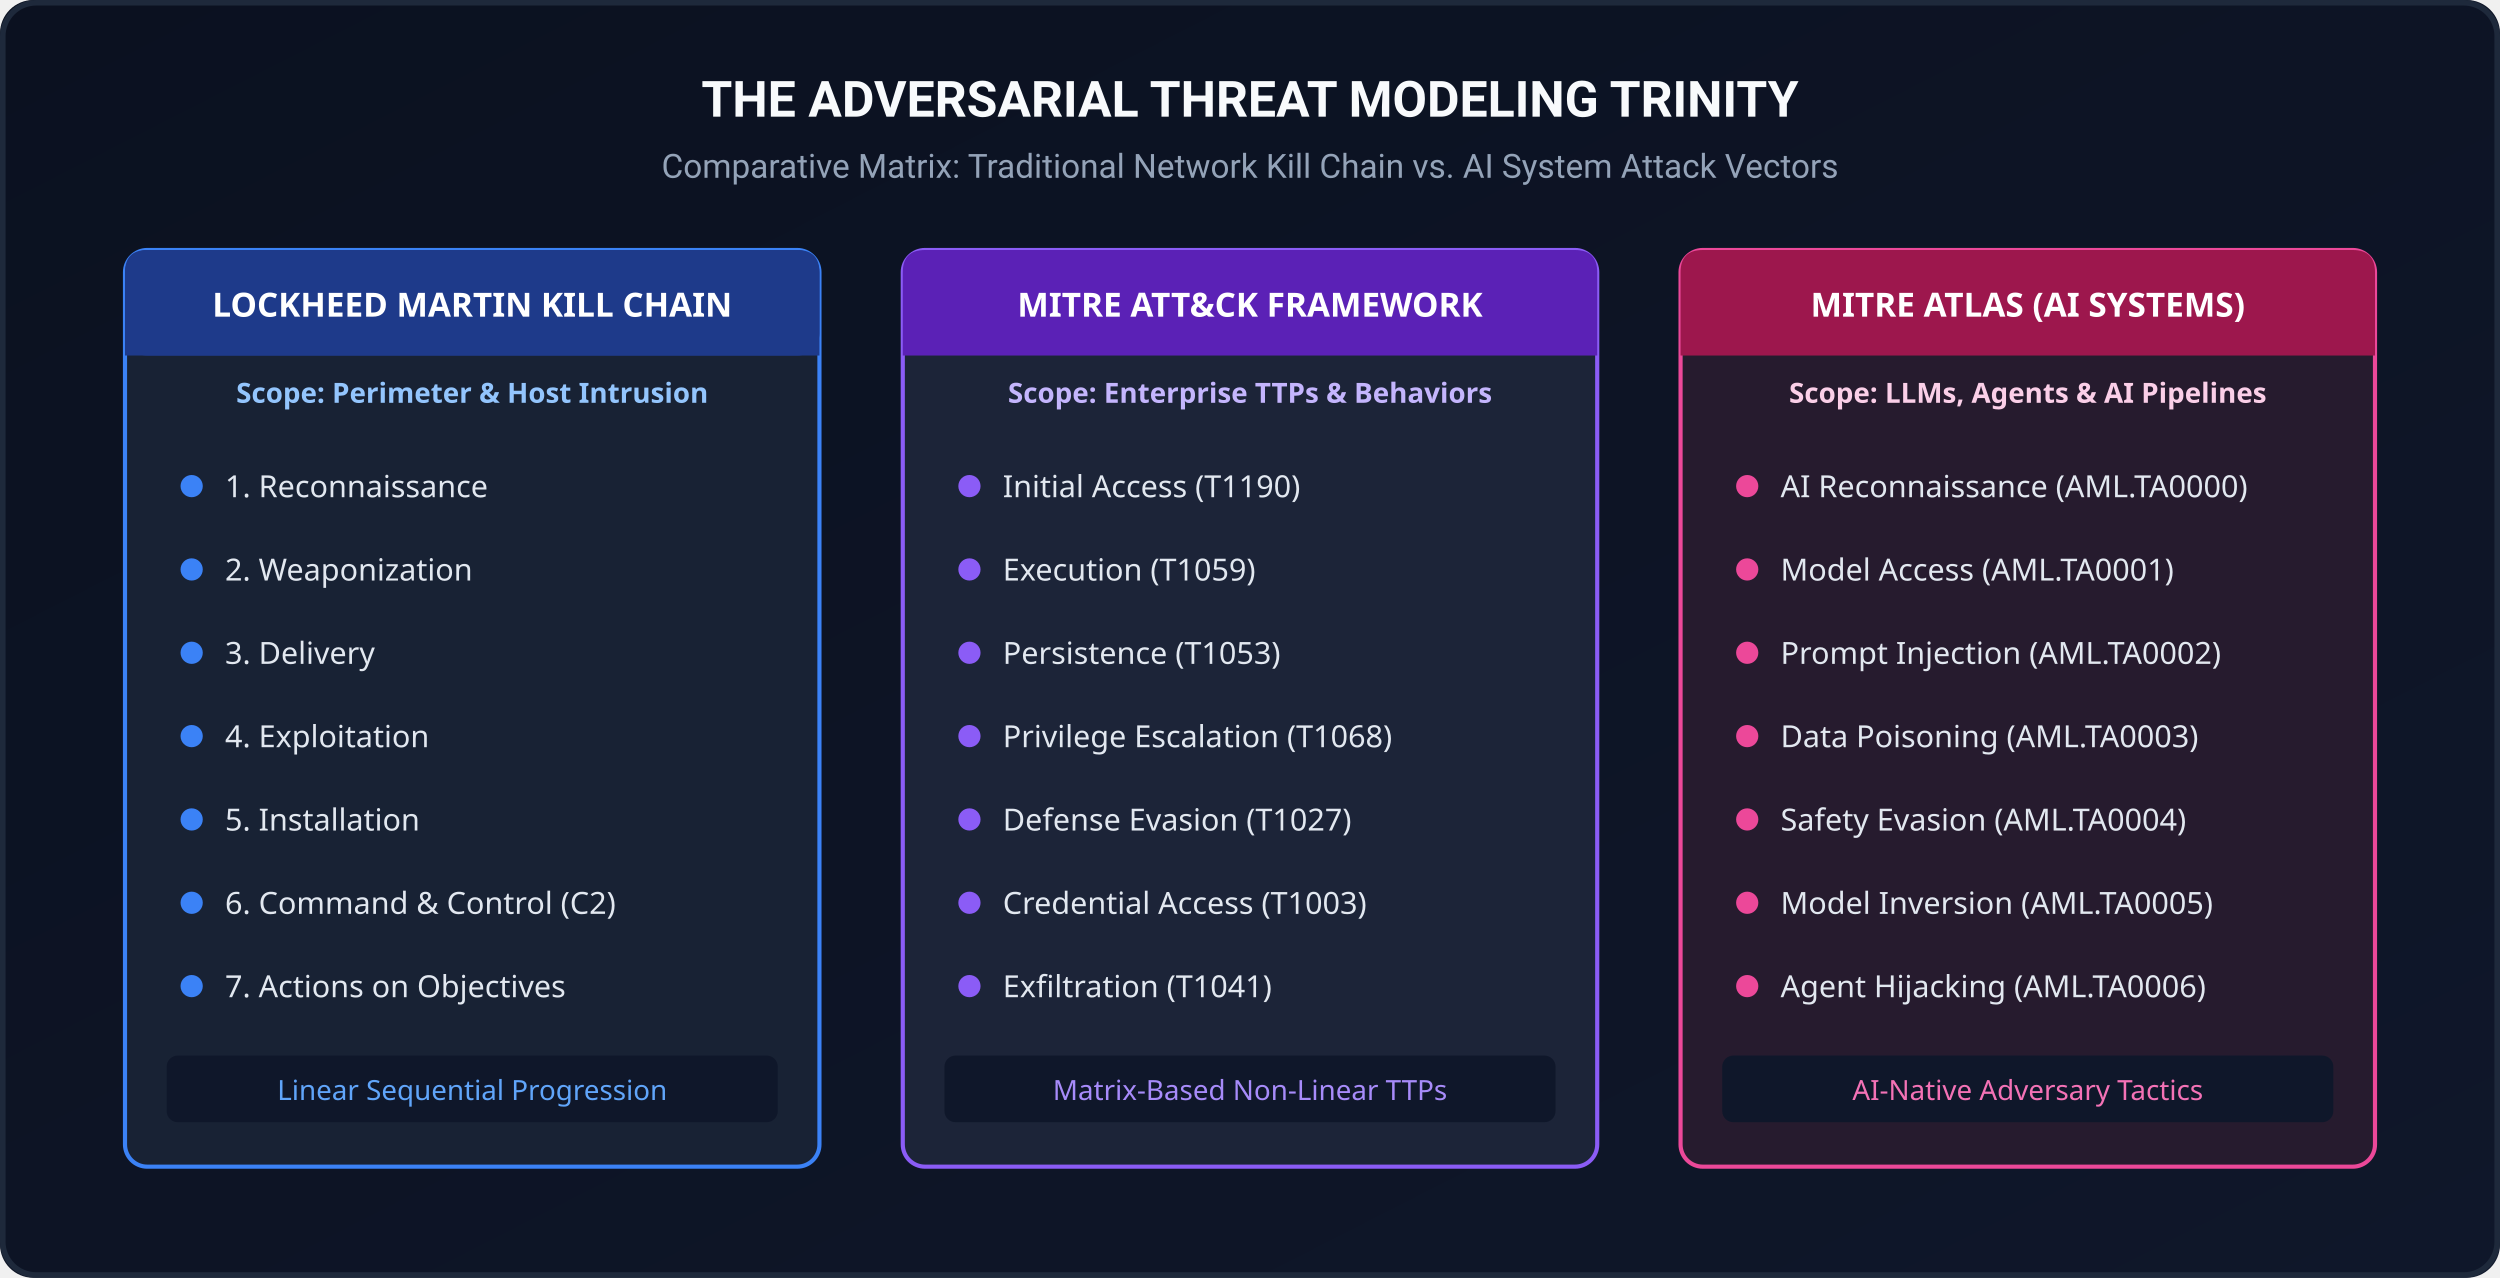
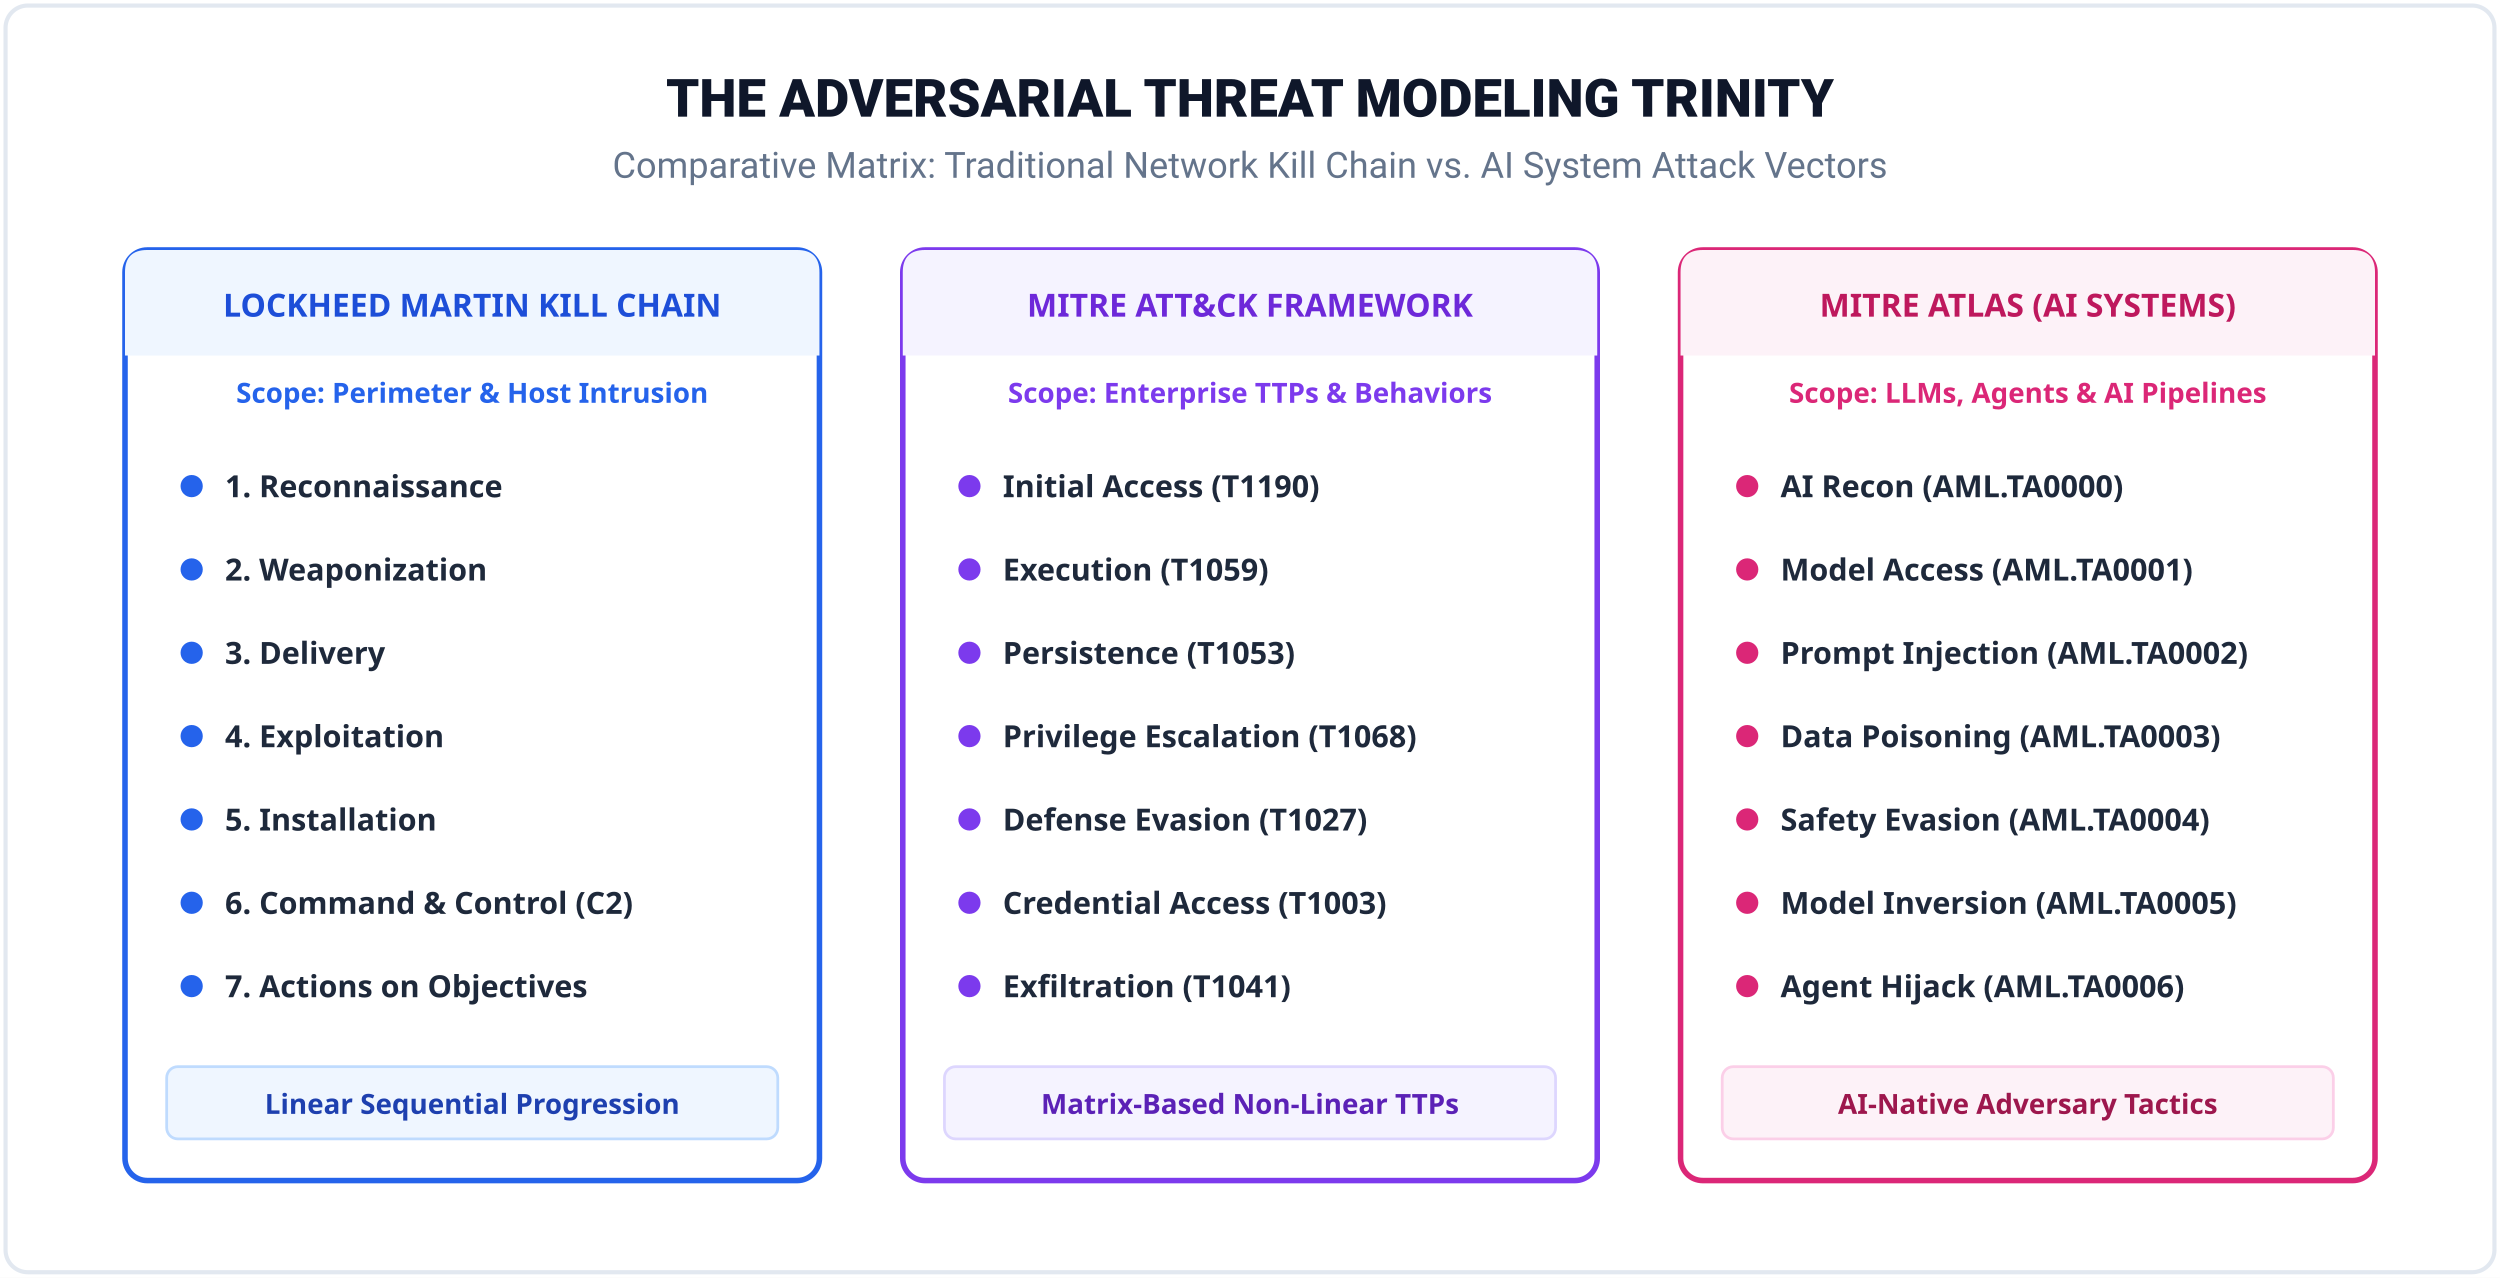
<svg xmlns="http://www.w3.org/2000/svg" viewBox="0 0 900 460" width="100%" height="100%">
-   <defs>
-     <linearGradient id="bg" x1="0%" y1="0%" x2="100%" y2="100%">
-       <stop offset="0%" stop-color="#0b1120" />
-       <stop offset="100%" stop-color="#0f172a" />
-     </linearGradient>
-     <linearGradient id="header-grad" x1="0%" y1="0%" x2="100%" y2="0%">
-       <stop offset="0%" stop-color="#3b82f6" />
-       <stop offset="50%" stop-color="#8b5cf6" />
-       <stop offset="100%" stop-color="#ec4899" />
-     </linearGradient>
-   </defs>
-   <rect width="900" height="460" fill="url(#bg)" rx="12" />
-   <rect width="898" height="458" x="1" y="1" fill="none" stroke="#1e293b" stroke-width="2" rx="12" />
-   <text x="450" y="42" fill="#f8fafc" font-family="-apple-system, BlinkMacSystemFont, 'Segoe UI', Roboto, sans-serif" font-size="18" font-weight="700" text-anchor="middle">THE ADVERSARIAL THREAT MODELING TRINITY</text>
-   <text x="450" y="64" fill="#94a3b8" font-family="-apple-system, BlinkMacSystemFont, 'Segoe UI', Roboto, sans-serif" font-size="12" text-anchor="middle">Comparative Matrix: Traditional Network Kill Chain vs. AI System Attack Vectors</text>
+   <rect width="900" height="460" fill="#ffffff" />
+   <rect width="896" height="456" x="2" y="2" fill="none" stroke="#e2e8f0" stroke-width="1.5" rx="8" />
+   <text x="450" y="42" fill="#0f172a" font-family="-apple-system, BlinkMacSystemFont, 'Segoe UI', Roboto, sans-serif" font-size="19" font-weight="800" text-anchor="middle">THE ADVERSARIAL THREAT MODELING TRINITY</text>
+   <text x="450" y="64" fill="#64748b" font-family="-apple-system, BlinkMacSystemFont, 'Segoe UI', Roboto, sans-serif" font-size="13" text-anchor="middle">Comparative Matrix: Traditional Network Kill Chain vs. AI System Attack Vectors</text>
  <g transform="translate(45, 90)">
-     <rect width="250" height="330" fill="#182234" stroke="#3b82f6" stroke-width="1.5" rx="8" />
-     <rect width="250" height="38" fill="#1e3a8a" rx="8" />
-     <path d="M 0 8 Q 0 0 8 0 L 242 0 Q 250 0 250 8 L 250 38 L 0 38 Z" fill="#1e3a8a" />
-     <text x="125" y="24" fill="#ffffff" font-family="sans-serif" font-size="12" font-weight="700" text-anchor="middle">LOCKHEED MARTIN KILL CHAIN</text>
-     <text x="125" y="55" fill="#93c5fd" font-family="sans-serif" font-size="10" font-weight="600" text-anchor="middle">Scope: Perimeter &amp; Host Intrusion</text>
-     <g transform="translate(18, 75)" font-family="sans-serif" font-size="11" fill="#e2e8f0">
-       <circle cx="6" cy="10" r="4" fill="#3b82f6" />
-       <text x="18" y="14">1. Reconnaissance</text>
-       <circle cx="6" cy="40" r="4" fill="#3b82f6" />
-       <text x="18" y="44">2. Weaponization</text>
-       <circle cx="6" cy="70" r="4" fill="#3b82f6" />
-       <text x="18" y="74">3. Delivery</text>
-       <circle cx="6" cy="100" r="4" fill="#3b82f6" />
-       <text x="18" y="104">4. Exploitation</text>
-       <circle cx="6" cy="130" r="4" fill="#3b82f6" />
-       <text x="18" y="134">5. Installation</text>
-       <circle cx="6" cy="160" r="4" fill="#3b82f6" />
-       <text x="18" y="164">6. Command &amp; Control (C2)</text>
-       <circle cx="6" cy="190" r="4" fill="#3b82f6" />
-       <text x="18" y="194">7. Actions on Objectives</text>
+     <rect width="250" height="335" fill="#ffffff" stroke="#2563eb" stroke-width="2" rx="8" />
+     <path d="M 0 8 Q 0 0 8 0 L 242 0 Q 250 0 250 8 L 250 38 L 0 38 Z" fill="#eff6ff" />
+     <text x="125" y="24" fill="#1d4ed8" font-family="sans-serif" font-size="11.5" font-weight="800" text-anchor="middle">LOCKHEED MARTIN KILL CHAIN</text>
+     <text x="125" y="55" fill="#2563eb" font-family="sans-serif" font-size="10" font-weight="700" text-anchor="middle">Scope: Perimeter &amp; Host Intrusion</text>
+     <g transform="translate(18, 75)" font-family="sans-serif" font-size="11" fill="#1e293b">
+       <circle cx="6" cy="10" r="4" fill="#2563eb" />
+       <text x="18" y="14" font-weight="600">1. Reconnaissance</text>
+       <circle cx="6" cy="40" r="4" fill="#2563eb" />
+       <text x="18" y="44" font-weight="600">2. Weaponization</text>
+       <circle cx="6" cy="70" r="4" fill="#2563eb" />
+       <text x="18" y="74" font-weight="600">3. Delivery</text>
+       <circle cx="6" cy="100" r="4" fill="#2563eb" />
+       <text x="18" y="104" font-weight="600">4. Exploitation</text>
+       <circle cx="6" cy="130" r="4" fill="#2563eb" />
+       <text x="18" y="134" font-weight="600">5. Installation</text>
+       <circle cx="6" cy="160" r="4" fill="#2563eb" />
+       <text x="18" y="164" font-weight="600">6. Command &amp; Control (C2)</text>
+       <circle cx="6" cy="190" r="4" fill="#2563eb" />
+       <text x="18" y="194" font-weight="600">7. Actions on Objectives</text>
    </g>
-     <rect x="15" y="290" width="220" height="24" fill="#0f172a" rx="4" />
-     <text x="125" y="306" fill="#60a5fa" font-family="sans-serif" font-size="10" text-anchor="middle">Linear Sequential Progression</text>
+     <rect x="15" y="294" width="220" height="26" fill="#eff6ff" stroke="#bfdbfe" rx="4" />
+     <text x="125" y="311" fill="#1e40af" font-family="sans-serif" font-size="10" font-weight="700" text-anchor="middle">Linear Sequential Progression</text>
  </g>
  <g transform="translate(325, 90)">
-     <rect width="250" height="330" fill="#1c2438" stroke="#8b5cf6" stroke-width="1.5" rx="8" />
-     <path d="M 0 8 Q 0 0 8 0 L 242 0 Q 250 0 250 8 L 250 38 L 0 38 Z" fill="#5b21b6" />
-     <text x="125" y="24" fill="#ffffff" font-family="sans-serif" font-size="12" font-weight="700" text-anchor="middle">MITRE ATT&amp;CK FRAMEWORK</text>
-     <text x="125" y="55" fill="#c4b5fd" font-family="sans-serif" font-size="10" font-weight="600" text-anchor="middle">Scope: Enterprise TTPs &amp; Behaviors</text>
-     <g transform="translate(18, 75)" font-family="sans-serif" font-size="11" fill="#e2e8f0">
-       <circle cx="6" cy="10" r="4" fill="#8b5cf6" />
-       <text x="18" y="14">Initial Access (T1190)</text>
-       <circle cx="6" cy="40" r="4" fill="#8b5cf6" />
-       <text x="18" y="44">Execution (T1059)</text>
-       <circle cx="6" cy="70" r="4" fill="#8b5cf6" />
-       <text x="18" y="74">Persistence (T1053)</text>
-       <circle cx="6" cy="100" r="4" fill="#8b5cf6" />
-       <text x="18" y="104">Privilege Escalation (T1068)</text>
-       <circle cx="6" cy="130" r="4" fill="#8b5cf6" />
-       <text x="18" y="134">Defense Evasion (T1027)</text>
-       <circle cx="6" cy="160" r="4" fill="#8b5cf6" />
-       <text x="18" y="164">Credential Access (T1003)</text>
-       <circle cx="6" cy="190" r="4" fill="#8b5cf6" />
-       <text x="18" y="194">Exfiltration (T1041)</text>
+     <rect width="250" height="335" fill="#ffffff" stroke="#7c3aed" stroke-width="2" rx="8" />
+     <path d="M 0 8 Q 0 0 8 0 L 242 0 Q 250 0 250 8 L 250 38 L 0 38 Z" fill="#f5f3ff" />
+     <text x="125" y="24" fill="#6d28d9" font-family="sans-serif" font-size="11.5" font-weight="800" text-anchor="middle">MITRE ATT&amp;CK FRAMEWORK</text>
+     <text x="125" y="55" fill="#7c3aed" font-family="sans-serif" font-size="10" font-weight="700" text-anchor="middle">Scope: Enterprise TTPs &amp; Behaviors</text>
+     <g transform="translate(18, 75)" font-family="sans-serif" font-size="11" fill="#1e293b">
+       <circle cx="6" cy="10" r="4" fill="#7c3aed" />
+       <text x="18" y="14" font-weight="600">Initial Access (T1190)</text>
+       <circle cx="6" cy="40" r="4" fill="#7c3aed" />
+       <text x="18" y="44" font-weight="600">Execution (T1059)</text>
+       <circle cx="6" cy="70" r="4" fill="#7c3aed" />
+       <text x="18" y="74" font-weight="600">Persistence (T1053)</text>
+       <circle cx="6" cy="100" r="4" fill="#7c3aed" />
+       <text x="18" y="104" font-weight="600">Privilege Escalation (T1068)</text>
+       <circle cx="6" cy="130" r="4" fill="#7c3aed" />
+       <text x="18" y="134" font-weight="600">Defense Evasion (T1027)</text>
+       <circle cx="6" cy="160" r="4" fill="#7c3aed" />
+       <text x="18" y="164" font-weight="600">Credential Access (T1003)</text>
+       <circle cx="6" cy="190" r="4" fill="#7c3aed" />
+       <text x="18" y="194" font-weight="600">Exfiltration (T1041)</text>
    </g>
-     <rect x="15" y="290" width="220" height="24" fill="#0f172a" rx="4" />
-     <text x="125" y="306" fill="#a78bfa" font-family="sans-serif" font-size="10" text-anchor="middle">Matrix-Based Non-Linear TTPs</text>
+     <rect x="15" y="294" width="220" height="26" fill="#f5f3ff" stroke="#ddd6fe" rx="4" />
+     <text x="125" y="311" fill="#5b21b6" font-family="sans-serif" font-size="10" font-weight="700" text-anchor="middle">Matrix-Based Non-Linear TTPs</text>
  </g>
  <g transform="translate(605, 90)">
-     <rect width="250" height="330" fill="#261b2e" stroke="#ec4899" stroke-width="1.5" rx="8" />
-     <path d="M 0 8 Q 0 0 8 0 L 242 0 Q 250 0 250 8 L 250 38 L 0 38 Z" fill="#9d174d" />
-     <text x="125" y="24" fill="#ffffff" font-family="sans-serif" font-size="12" font-weight="700" text-anchor="middle">MITRE ATLAS (AI SYSTEMS)</text>
-     <text x="125" y="55" fill="#fbcfe8" font-family="sans-serif" font-size="10" font-weight="600" text-anchor="middle">Scope: LLMs, Agents &amp; AI Pipelines</text>
-     <g transform="translate(18, 75)" font-family="sans-serif" font-size="11" fill="#e2e8f0">
-       <circle cx="6" cy="10" r="4" fill="#ec4899" />
-       <text x="18" y="14">AI Reconnaissance (AML.TA0000)</text>
-       <circle cx="6" cy="40" r="4" fill="#ec4899" />
-       <text x="18" y="44">Model Access (AML.TA0001)</text>
-       <circle cx="6" cy="70" r="4" fill="#ec4899" />
-       <text x="18" y="74">Prompt Injection (AML.TA0002)</text>
-       <circle cx="6" cy="100" r="4" fill="#ec4899" />
-       <text x="18" y="104">Data Poisoning (AML.TA0003)</text>
-       <circle cx="6" cy="130" r="4" fill="#ec4899" />
-       <text x="18" y="134">Safety Evasion (AML.TA0004)</text>
-       <circle cx="6" cy="160" r="4" fill="#ec4899" />
-       <text x="18" y="164">Model Inversion (AML.TA0005)</text>
-       <circle cx="6" cy="190" r="4" fill="#ec4899" />
-       <text x="18" y="194">Agent Hijacking (AML.TA0006)</text>
+     <rect width="250" height="335" fill="#ffffff" stroke="#db2777" stroke-width="2" rx="8" />
+     <path d="M 0 8 Q 0 0 8 0 L 242 0 Q 250 0 250 8 L 250 38 L 0 38 Z" fill="#fdf2f8" />
+     <text x="125" y="24" fill="#be185d" font-family="sans-serif" font-size="11.5" font-weight="800" text-anchor="middle">MITRE ATLAS (AI SYSTEMS)</text>
+     <text x="125" y="55" fill="#db2777" font-family="sans-serif" font-size="10" font-weight="700" text-anchor="middle">Scope: LLMs, Agents &amp; AI Pipelines</text>
+     <g transform="translate(18, 75)" font-family="sans-serif" font-size="11" fill="#1e293b">
+       <circle cx="6" cy="10" r="4" fill="#db2777" />
+       <text x="18" y="14" font-weight="600">AI Recon (AML.TA0000)</text>
+       <circle cx="6" cy="40" r="4" fill="#db2777" />
+       <text x="18" y="44" font-weight="600">Model Access (AML.TA0001)</text>
+       <circle cx="6" cy="70" r="4" fill="#db2777" />
+       <text x="18" y="74" font-weight="600">Prompt Injection (AML.TA0002)</text>
+       <circle cx="6" cy="100" r="4" fill="#db2777" />
+       <text x="18" y="104" font-weight="600">Data Poisoning (AML.TA0003)</text>
+       <circle cx="6" cy="130" r="4" fill="#db2777" />
+       <text x="18" y="134" font-weight="600">Safety Evasion (AML.TA0004)</text>
+       <circle cx="6" cy="160" r="4" fill="#db2777" />
+       <text x="18" y="164" font-weight="600">Model Inversion (AML.TA0005)</text>
+       <circle cx="6" cy="190" r="4" fill="#db2777" />
+       <text x="18" y="194" font-weight="600">Agent Hijack (AML.TA0006)</text>
    </g>
-     <rect x="15" y="290" width="220" height="24" fill="#0f172a" rx="4" />
-     <text x="125" y="306" fill="#f472b6" font-family="sans-serif" font-size="10" text-anchor="middle">AI-Native Adversary Tactics</text>
+     <rect x="15" y="294" width="220" height="26" fill="#fdf2f8" stroke="#fbcfe8" rx="4" />
+     <text x="125" y="311" fill="#9d174d" font-family="sans-serif" font-size="10" font-weight="700" text-anchor="middle">AI-Native Adversary Tactics</text>
  </g>
</svg>
